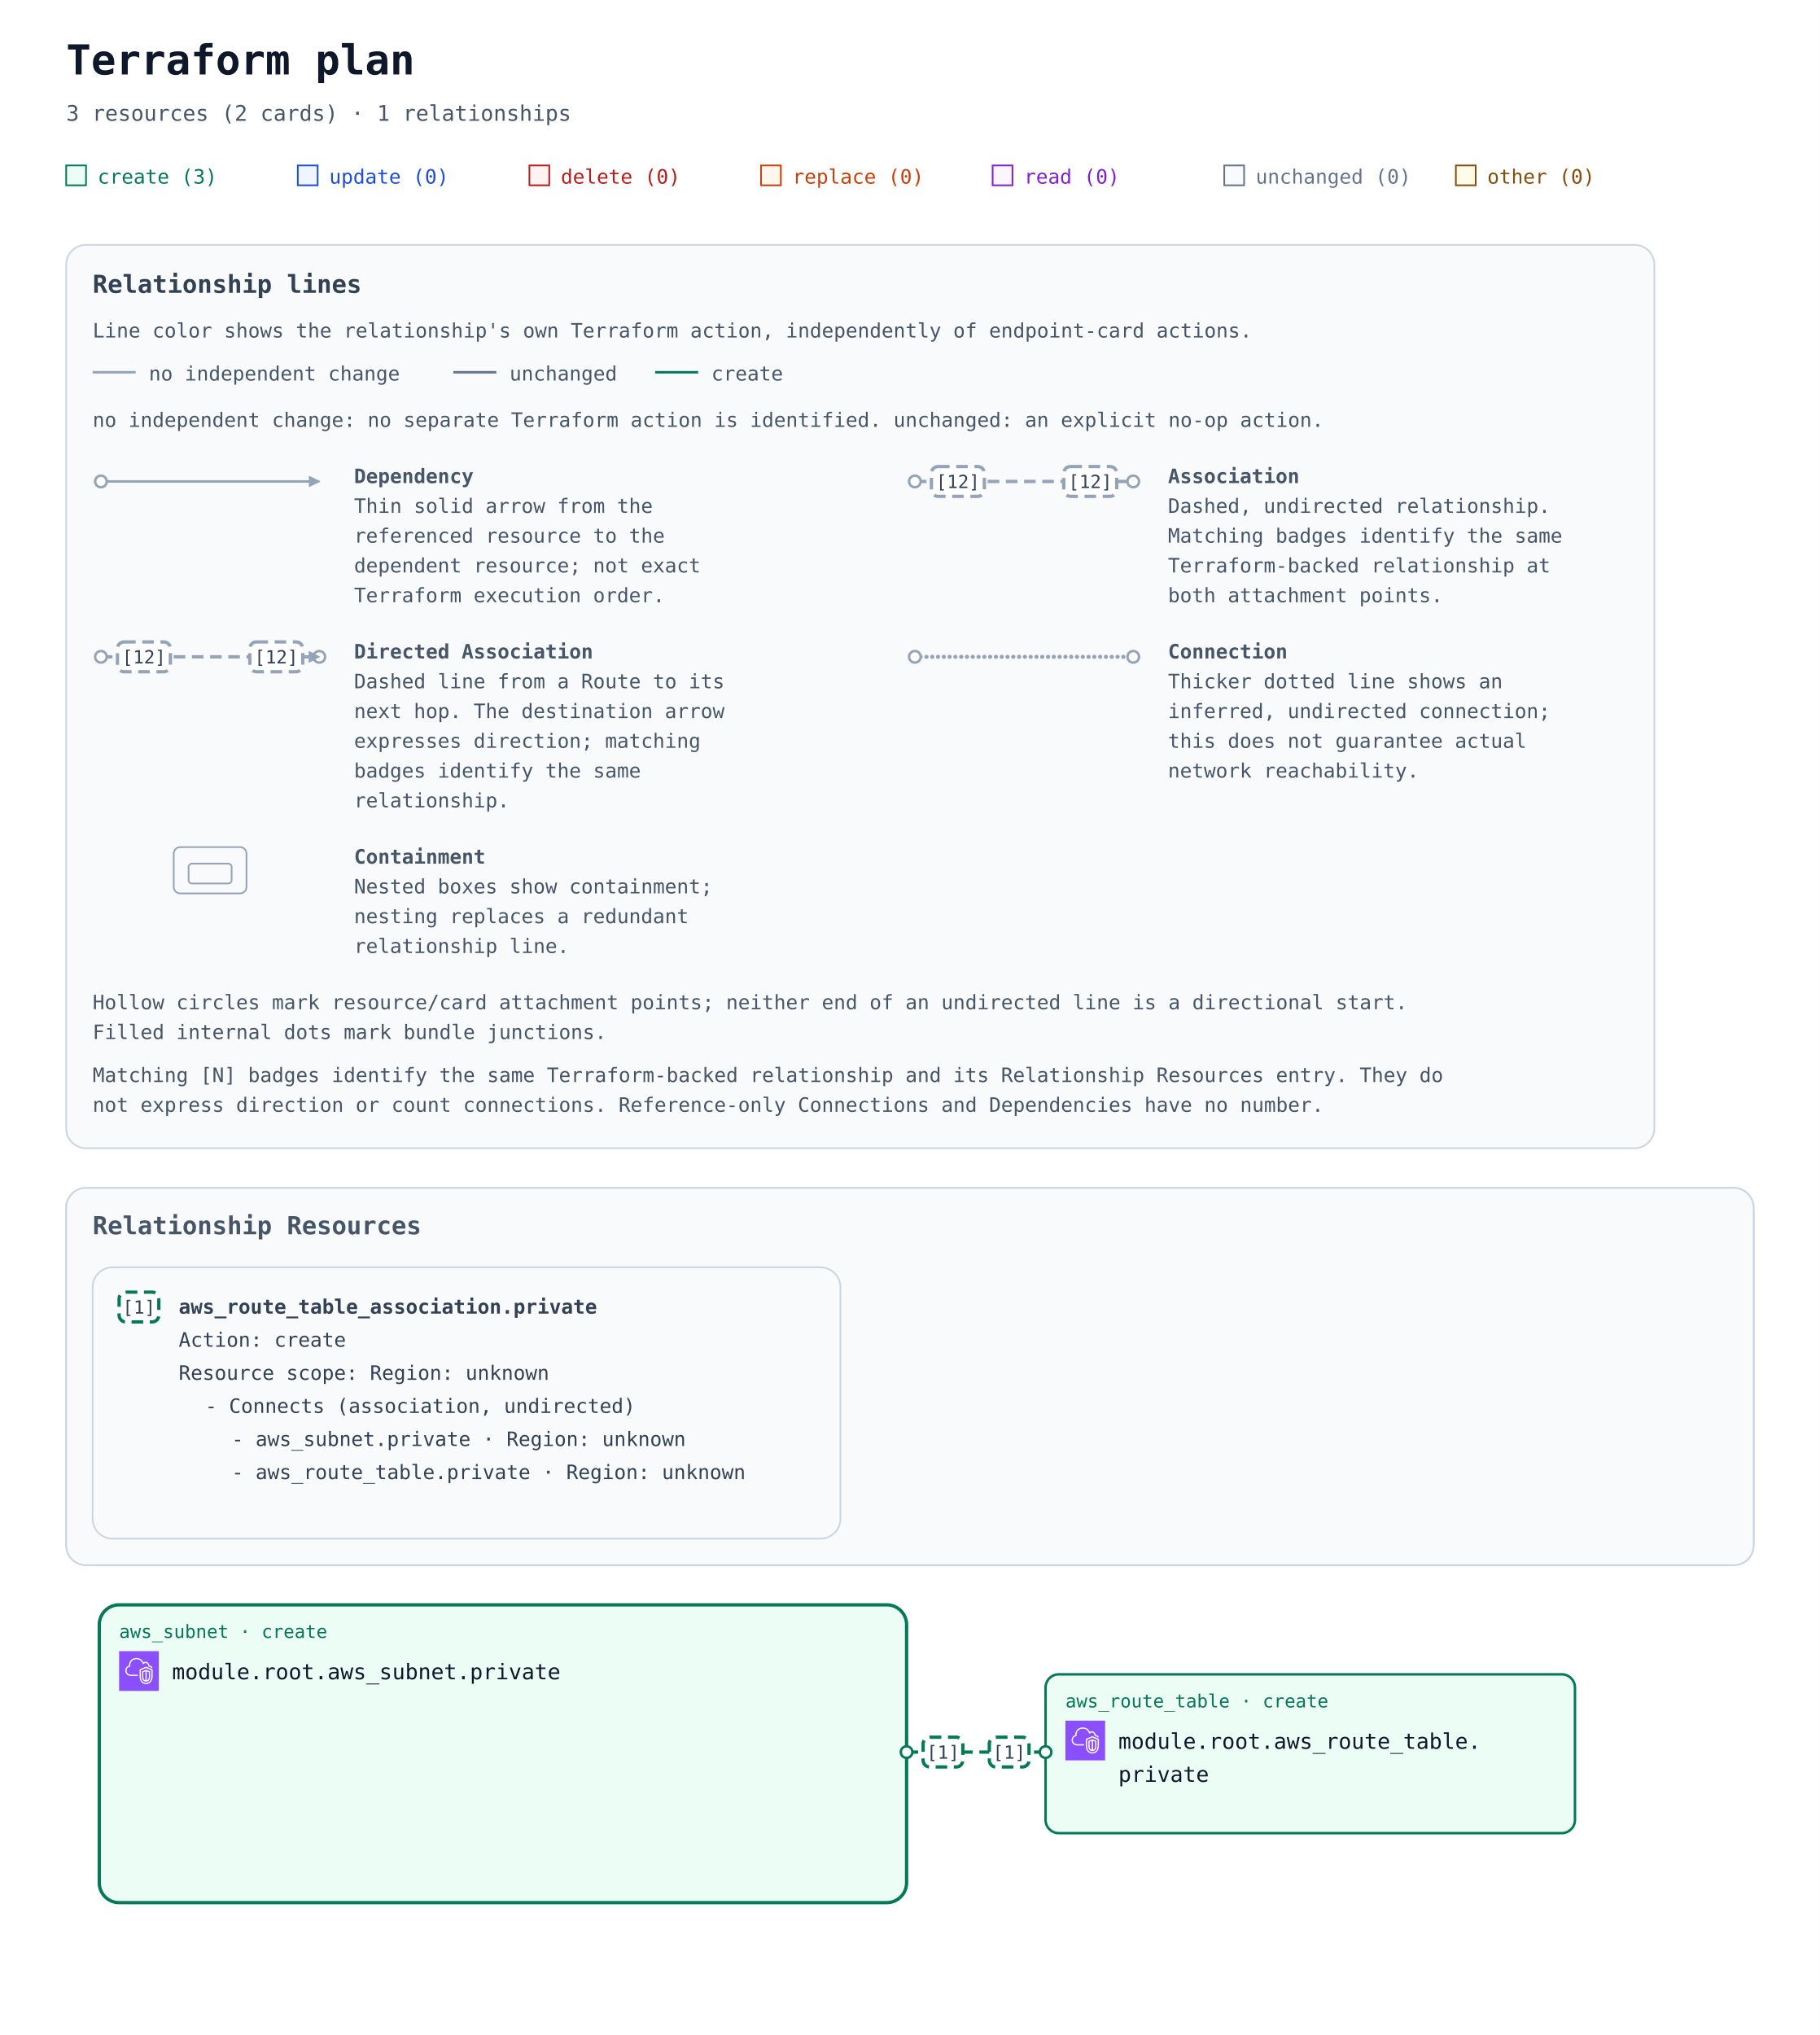
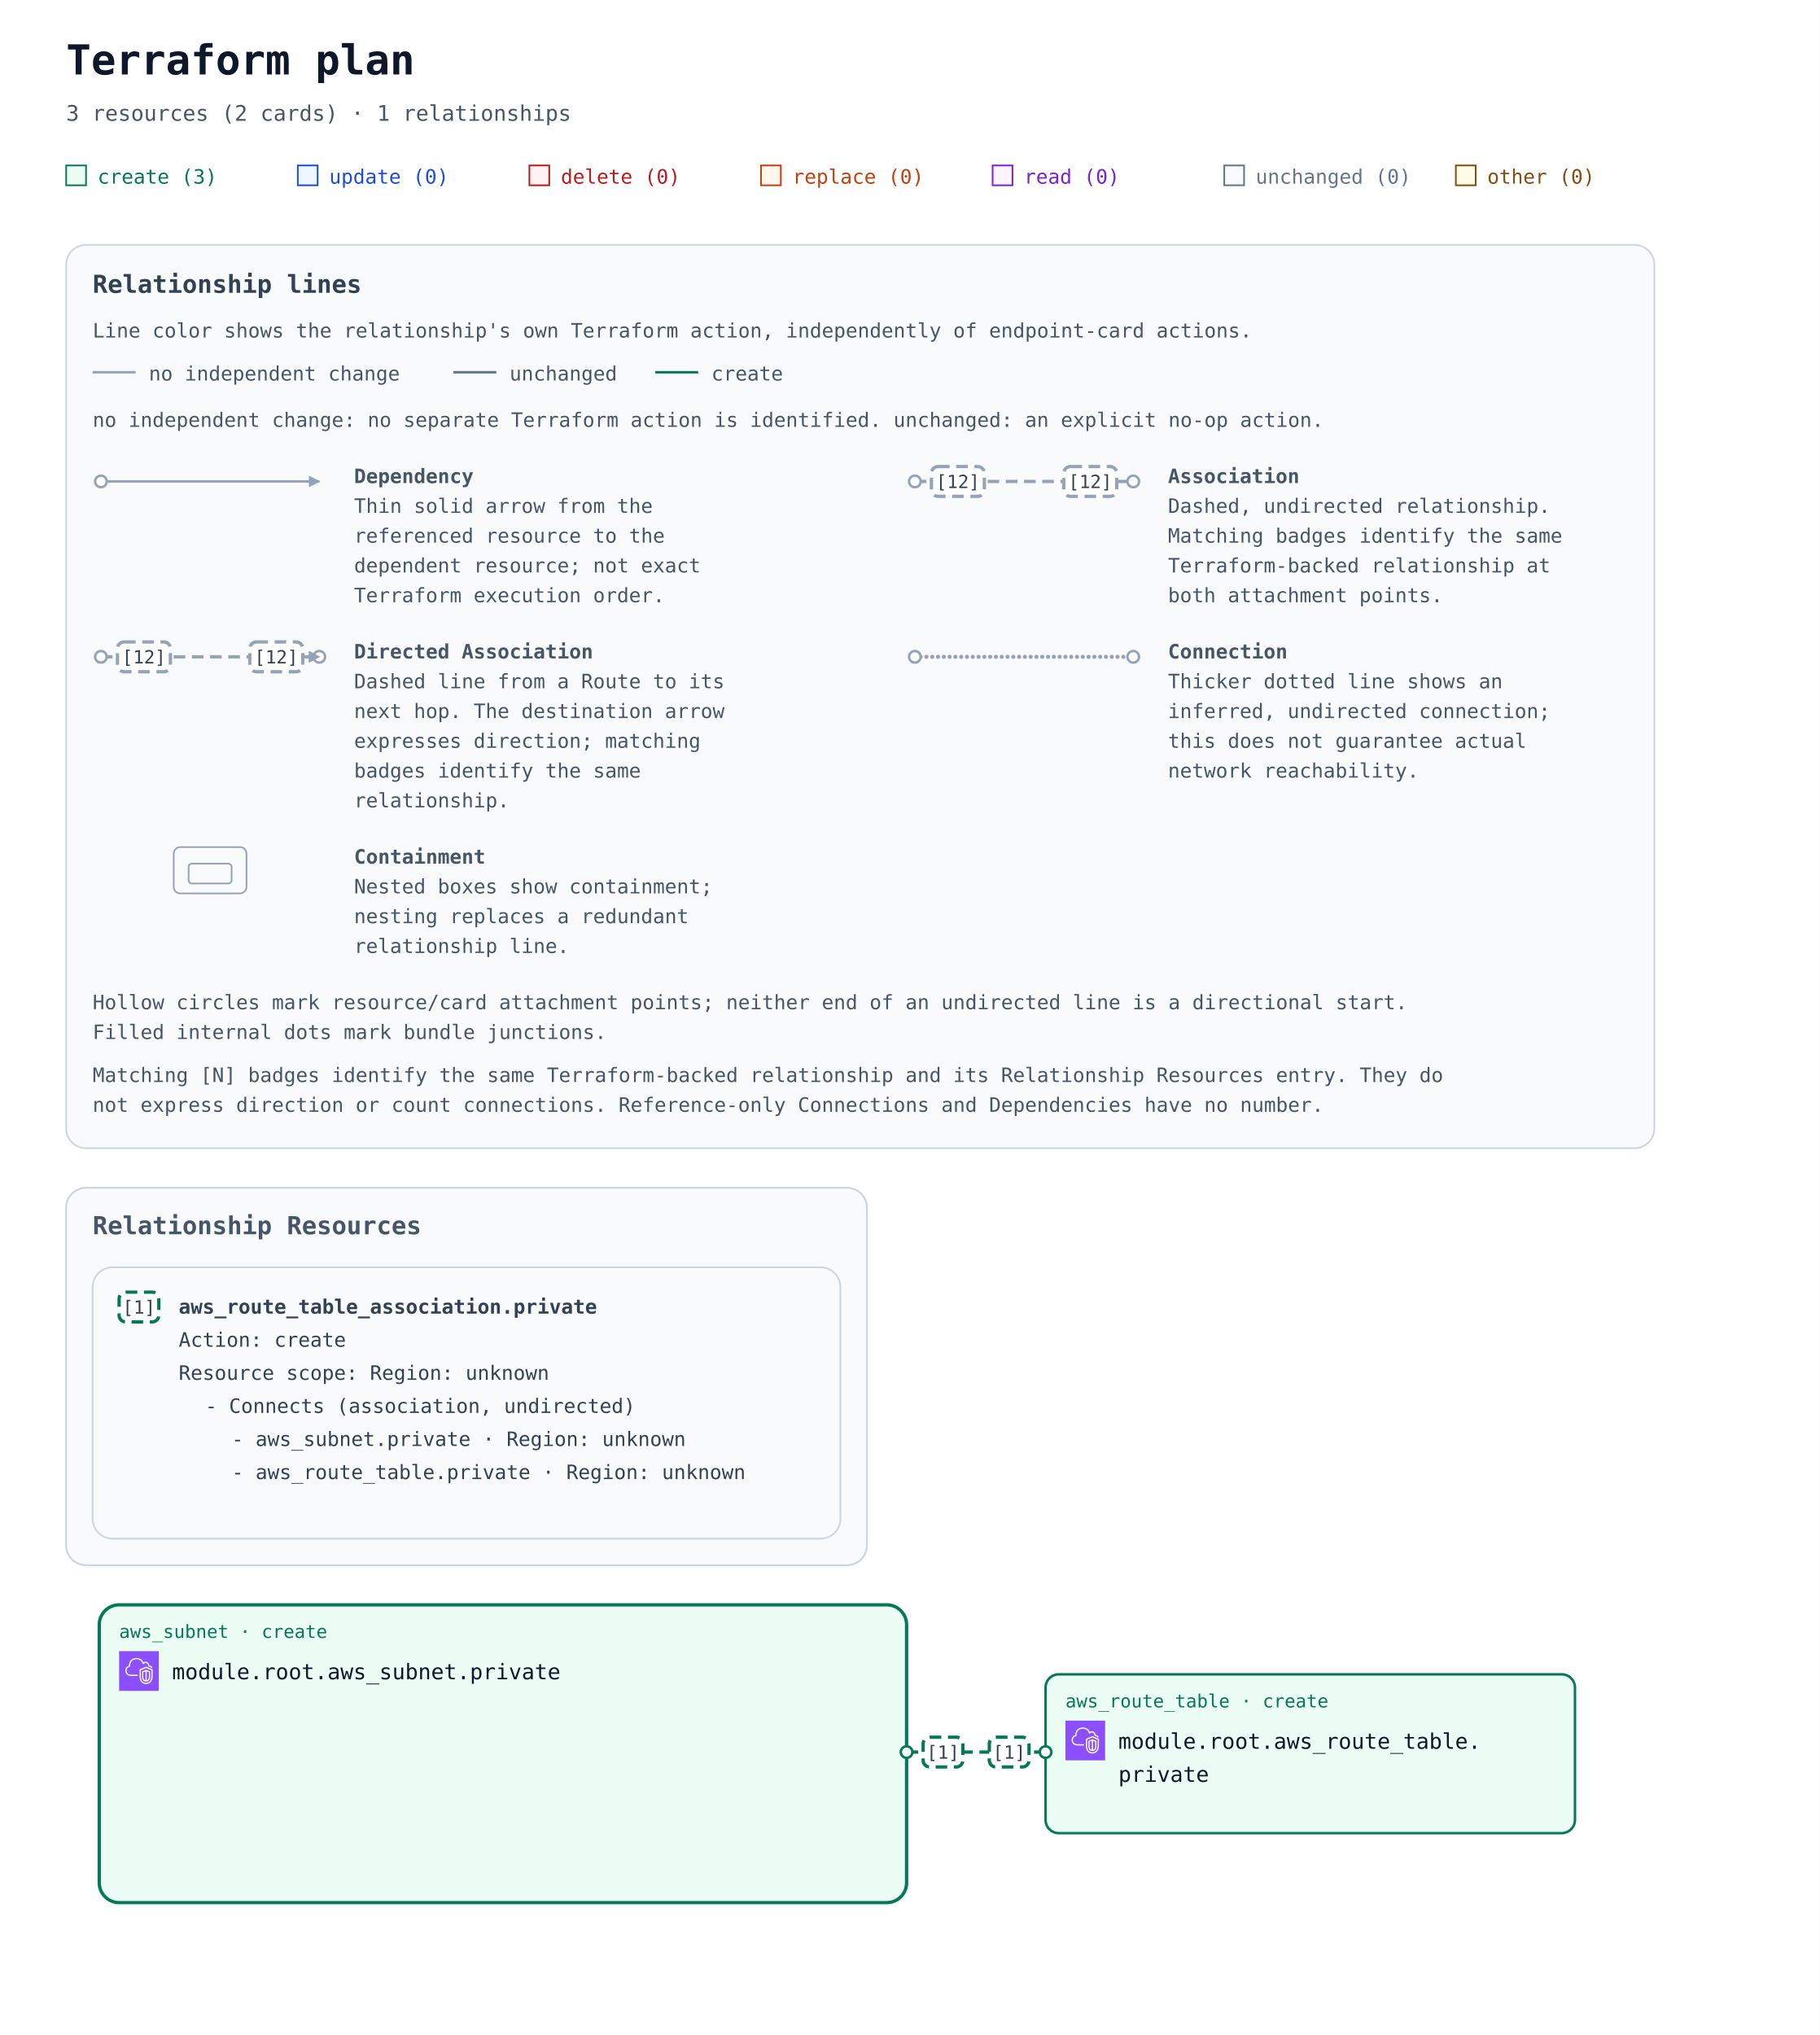
<svg xmlns="http://www.w3.org/2000/svg" width="1100" height="1230" viewBox="0 0 1100 1230" role="img" aria-labelledby="title description">
  <defs>
    <marker id="arrow" viewBox="0 0 10 10" refX="9" refY="5" markerWidth="7" markerHeight="7" markerUnits="userSpaceOnUse" orient="auto-start-reverse">
      <path d="M 0 0 L 10 5 L 0 10 z" fill="#94a3b8" />
    </marker>
    <marker id="arrow-create" viewBox="0 0 10 10" refX="9" refY="5" markerWidth="7" markerHeight="7" markerUnits="userSpaceOnUse" orient="auto-start-reverse">
      <path d="M 0 0 L 10 5 L 0 10 z" fill="#047857" />
    </marker>
    <symbol id="planorama-icon-aws-vpc" viewBox="0 0 64 64">
      <g>
        <g id="planorama-icon-aws-vpc-local-49636f6e2d4172636869746563747572652f34382f417263685f416d617a6f6e2d5669727475616c2d507269766174652d436c6f75645f3438" stroke="none" stroke-width="1" fill="none" fill-rule="evenodd">
          <g id="planorama-icon-aws-vpc-local-49636f6e2d4172636869746563747572652d42472f34382f4e6574776f726b696e672d436f6e74656e742d44656c6976657279" fill="#8C4FFF">
            <rect id="planorama-icon-aws-vpc-local-52656374616e676c65" x="0" y="0" width="64" height="64" />
          </g>
          <path d="M48,33.977 L44.499,32.508 L44.499,46.878 C47.906,46.147 47.998,42.181 48,41.995 L48,33.977 Z M42.499,46.923 L42.499,32.508 L39,33.977 L39,42.004 C39.008,42.466 39.183,46.339 42.499,46.923 L42.499,46.923 Z M43.112,30.082 C43.358,29.977 43.638,29.978 43.886,30.081 L49.387,32.39 C49.759,32.546 50,32.909 50,33.312 L50,42.004 C49.978,44.431 48.562,49.004 43.37,49.004 C38.393,49.004 37.026,44.432 37,42.015 L37,33.312 C37,32.909 37.241,32.546 37.613,32.39 L43.112,30.082 Z M52,30.792 L43.492,27.092 L35,30.668 L35,41.025 C34.999,41.09 34.963,46.009 37.807,48.894 C39.187,50.294 41.059,51.004 43.37,51.004 C51.808,51.004 51.996,41.425 52,41.018 L52,30.792 Z M54,30.136 L54,41.025 C53.973,45.173 51.716,53.004 43.37,53.004 C40.498,53.004 38.145,52.09 36.373,50.288 C32.941,46.797 32.996,41.243 33,41.008 L33,30.004 C33,29.602 33.241,29.238 33.612,29.082 L43.111,25.082 C43.363,24.976 43.647,24.978 43.897,25.087 L53.398,29.219 C53.764,29.378 54,29.738 54,30.136 L54,30.136 Z M19,38.004 L30,38.004 L30,40.004 L19,40.004 C14.216,40.004 10.271,36.483 10.02,31.988 C10.002,31.813 10,31.599 10,31.385 C10,26.086 13.654,24.038 15.919,23.278 C15.902,23.063 15.891,22.843 15.891,22.626 C15.891,18.039 18.658,13.701 22.621,12.079 C27.58,10.049 33.235,10.937 36.695,14.285 C37.718,15.282 38.604,16.596 39.343,18.206 C40.299,17.422 41.392,17.004 42.523,17.004 C45.234,17.004 48.281,19.296 48.9,23.062 C51.069,23.344 52.936,24.639 53.896,26.582 L52.104,27.469 C51.34,25.925 49.806,25.004 48,25.004 C47.471,25.004 47.033,24.591 47.002,24.063 C46.807,20.762 44.275,19.004 42.523,19.004 C41.55,19.004 40.582,19.574 39.797,20.608 C39.575,20.899 39.215,21.048 38.852,20.993 C38.49,20.938 38.187,20.691 38.062,20.348 C37.327,18.346 36.398,16.789 35.302,15.72 C32.406,12.917 27.615,12.196 23.379,13.93 C19.775,15.405 17.891,19.421 17.891,22.626 C17.891,23.026 17.947,23.503 17.993,23.886 C18.053,24.386 17.73,24.853 17.24,24.975 C15.283,25.459 12,26.937 12,31.385 C12,31.535 11.998,31.685 12.013,31.836 C12.209,35.312 15.276,38.004 19,38.004 L19,38.004 Z" id="planorama-icon-aws-vpc-local-416d617a6f6e2d5669727475616c2d507269766174652d436c6f75645f49636f6e5f34385f5371756964" fill="#FFFFFF" />
        </g>
      </g>
    </symbol>
  </defs>
  <rect width="100%" height="100%" fill="#ffffff" />
  <g font-family="ui-monospace, SFMono-Regular, Consolas, monospace">
    <text x="40" y="45" font-size="25" font-weight="700" fill="#0f172a">Terraform plan</text>
    <text x="40" y="73" font-size="13" fill="#475569">3 resources (2 cards) · 1 relationships</text>
    <rect x="40" y="100" width="12" height="12" fill="#ecfdf5" stroke="#047857" />
    <text x="59" y="111" font-size="12" fill="#047857">create (3)</text>
    <rect x="180" y="100" width="12" height="12" fill="#eff6ff" stroke="#1d4ed8" />
    <text x="199" y="111" font-size="12" fill="#1d4ed8">update (0)</text>
    <rect x="320" y="100" width="12" height="12" fill="#fef2f2" stroke="#b91c1c" />
    <text x="339" y="111" font-size="12" fill="#b91c1c">delete (0)</text>
    <rect x="460" y="100" width="12" height="12" fill="#fff7ed" stroke="#c2410c" />
    <text x="479" y="111" font-size="12" fill="#c2410c">replace (0)</text>
    <rect x="600" y="100" width="12" height="12" fill="#faf5ff" stroke="#7e22ce" />
    <text x="619" y="111" font-size="12" fill="#7e22ce">read (0)</text>
    <rect x="740" y="100" width="12" height="12" fill="#f8fafc" stroke="#64748b" />
    <text x="759" y="111" font-size="12" fill="#64748b">unchanged (0)</text>
    <rect x="880" y="100" width="12" height="12" fill="#fefce8" stroke="#854d0e" />
    <text x="899" y="111" font-size="12" fill="#854d0e">other (0)</text>
    <g id="relationship-legend" font-size="12" fill="#475569" transform="translate(40 148)">
      <rect width="960" height="546" rx="12" fill="#f8fafc" stroke="#cbd5e1" />
      <text x="16" y="29" font-size="15" font-weight="700" fill="#334155">Relationship lines</text>
      <text x="16" y="56">Line color shows the relationship's own Terraform action, independently of endpoint-card actions.</text>
      <path data-legend-action="none" d="M 16 77 H 42" fill="none" stroke="#94a3b8" stroke-width="1.5" />
      <text x="50" y="82">no independent change</text>
      <path data-legend-action="unchanged" d="M 234 77 H 260" fill="none" stroke="#64748b" stroke-width="1.5" />
      <text x="268" y="82">unchanged</text>
      <path data-legend-action="create" d="M 356 77 H 382" fill="none" stroke="#047857" stroke-width="1.5" />
      <text x="390" y="82">create</text>
      <text x="16" y="110">no independent change: no separate Terraform action is identified. unchanged: an explicit no-op action.</text>
      <g data-legend-entry="dependency" transform="translate(0 132)">
        <g data-legend-sample="dependency">
          <path data-legend-kind="dependency" data-directionality="directed" d="M 21 11 H 153" fill="none" stroke="#94a3b8" stroke-width="1.5" marker-end="url(#arrow)" />
          <circle data-legend-endpoint="source" cx="21" cy="11" r="3.5" fill="#ffffff" stroke="#94a3b8" stroke-width="1.5" />
        </g>
        <text x="174" y="12" font-weight="700">Dependency</text>
        <text x="174" y="30">Thin solid arrow from the</text>
        <text x="174" y="48">referenced resource to the</text>
        <text x="174" y="66">dependent resource; not exact</text>
        <text x="174" y="84">Terraform execution order.</text>
      </g>
      <g data-legend-entry="association" transform="translate(492 132)">
        <g data-legend-sample="association">
          <path data-legend-kind="association" data-directionality="undirected" d="M 21 11 H 153" fill="none" stroke="#94a3b8" stroke-width="2" stroke-dasharray="7 4" />
          <circle data-legend-endpoint="source" cx="21" cy="11" r="3.5" fill="#ffffff" stroke="#94a3b8" stroke-width="1.5" />
          <circle data-legend-endpoint="target" cx="153" cy="11" r="3.5" fill="#ffffff" stroke="#94a3b8" stroke-width="1.5" />
          <g data-legend-badge="source">
            <rect x="31" y="2" width="32" height="18" rx="4" fill="#ffffff" stroke="#94a3b8" stroke-width="2" stroke-dasharray="7 4" />
            <text x="47" y="15" text-anchor="middle" font-size="11" fill="#334155">[12]</text>
          </g>
          <g data-legend-badge="target">
            <rect x="111" y="2" width="32" height="18" rx="4" fill="#ffffff" stroke="#94a3b8" stroke-width="2" stroke-dasharray="7 4" />
            <text x="127" y="15" text-anchor="middle" font-size="11" fill="#334155">[12]</text>
          </g>
        </g>
        <text x="174" y="12" font-weight="700">Association</text>
        <text x="174" y="30">Dashed, undirected relationship.</text>
        <text x="174" y="48">Matching badges identify the same</text>
        <text x="174" y="66">Terraform-backed relationship at</text>
        <text x="174" y="84">both attachment points.</text>
      </g>
      <g data-legend-entry="directed-association" transform="translate(0 238)">
        <g data-legend-sample="directed-association">
          <path data-legend-kind="directed-association" data-directionality="directed" d="M 21 11 H 153" fill="none" stroke="#94a3b8" stroke-width="2" stroke-dasharray="7 4" marker-end="url(#arrow)" />
          <circle data-legend-endpoint="source" cx="21" cy="11" r="3.5" fill="#ffffff" stroke="#94a3b8" stroke-width="1.5" />
          <circle data-legend-endpoint="target" cx="153" cy="11" r="3.5" fill="#ffffff" stroke="#94a3b8" stroke-width="1.5" />
          <path data-legend-arrow="true" d="M 146.7 7.5 L 153.7 11 L 146.7 14.5 Z" fill="#94a3b8" />
          <g data-legend-badge="source">
            <rect x="31" y="2" width="32" height="18" rx="4" fill="#ffffff" stroke="#94a3b8" stroke-width="2" stroke-dasharray="7 4" />
            <text x="47" y="15" text-anchor="middle" font-size="11" fill="#334155">[12]</text>
          </g>
          <g data-legend-badge="target">
            <rect x="111" y="2" width="32" height="18" rx="4" fill="#ffffff" stroke="#94a3b8" stroke-width="2" stroke-dasharray="7 4" />
            <text x="127" y="15" text-anchor="middle" font-size="11" fill="#334155">[12]</text>
          </g>
        </g>
        <text x="174" y="12" font-weight="700">Directed Association</text>
        <text x="174" y="30">Dashed line from a Route to its</text>
        <text x="174" y="48">next hop. The destination arrow</text>
        <text x="174" y="66">expresses direction; matching</text>
        <text x="174" y="84">badges identify the same</text>
        <text x="174" y="102">relationship.</text>
      </g>
      <g data-legend-entry="connection" transform="translate(492 238)">
        <g data-legend-sample="connection">
          <path data-legend-kind="connection" data-directionality="undirected" d="M 21 11 H 153" fill="none" stroke="#94a3b8" stroke-width="2.5" stroke-dasharray="0 3.5" stroke-linecap="round" />
          <circle data-legend-endpoint="source" cx="21" cy="11" r="3.5" fill="#ffffff" stroke="#94a3b8" stroke-width="1.5" />
          <circle data-legend-endpoint="target" cx="153" cy="11" r="3.5" fill="#ffffff" stroke="#94a3b8" stroke-width="1.5" />
        </g>
        <text x="174" y="12" font-weight="700">Connection</text>
        <text x="174" y="30">Thicker dotted line shows an</text>
        <text x="174" y="48">inferred, undirected connection;</text>
        <text x="174" y="66">this does not guarantee actual</text>
        <text x="174" y="84">network reachability.</text>
      </g>
      <g data-legend-entry="containment" transform="translate(0 362)">
        <g data-legend-sample="containment">
          <g data-legend-kind="containment" fill="none" stroke="#94a3b8">
            <rect x="65" y="2" width="44" height="28" rx="4" />
            <rect x="74" y="12" width="26" height="12" rx="2" />
          </g>
        </g>
        <text x="174" y="12" font-weight="700">Containment</text>
        <text x="174" y="30">Nested boxes show containment;</text>
        <text x="174" y="48">nesting replaces a redundant</text>
        <text x="174" y="66">relationship line.</text>
      </g>
      <text x="16" y="462">Hollow circles mark resource/card attachment points; neither end of an undirected line is a directional start.</text>
      <text x="16" y="480">Filled internal dots mark bundle junctions.</text>
      <text x="16" y="506">Matching [N] badges identify the same Terraform-backed relationship and its Relationship Resources entry. They do</text>
      <text x="16" y="524">not express direction or count connections. Reference-only Connections and Dependencies have no number.</text>
    </g>
    <g transform="translate(0 558)">
      <g data-annotation-area="true">
        <g data-annotation-card="true" transform="translate(40 160)">
-           <rect width="1020" height="228" rx="12" fill="#f8fafc" stroke="#cbd5e1" />
+           <rect width="484" height="228" rx="12" fill="#f8fafc" stroke="#cbd5e1" />
          <g data-annotation-section="Relationship Resources">
-             <rect width="1020" height="228" rx="12" fill="#f8fafc" stroke="#cbd5e1" />
+             <rect width="484" height="228" rx="12" fill="#f8fafc" stroke="#cbd5e1" />
            <text x="16" y="28" font-size="15" font-weight="700" fill="#475569">Relationship Resources</text>
            <g data-annotation-card="true" transform="translate(16 48)">
              <rect width="452" height="164" rx="12" fill="#f8fafc" stroke="#cbd5e1" />
              <g data-relationship-index="true">
                <g data-relationship-entry="1" id="relationship-5b5b5b226177735f726f7574655f7461626c655f6173736f63696174696f6e2e70726976617465222c6e756c6c5d5d2c5b5b227465727261666f726d3a3631373737333566373337353632366536353734326537303732363937363631373436352d63757272656e74222c227465727261666f726d3a363137373733356637323666373537343635356637343631363236633635326537303732363937363631373436352d63757272656e74222c226173736f63696174696f6e222c22756e6469726563746564225d5d5d">
                  <a href="#relationship-5b5b5b226177735f726f7574655f7461626c655f6173736f63696174696f6e2e70726976617465222c6e756c6c5d5d2c5b5b227465727261666f726d3a3631373737333566373337353632366536353734326537303732363937363631373436352d63757272656e74222c227465727261666f726d3a363137373733356637323666373537343635356637343631363236633635326537303732363937363631373436352d63757272656e74222c226173736f63696174696f6e222c22756e6469726563746564225d5d5d" data-relationship-select="true" aria-label="Relationship [1]: Connects (association, undirected): aws_subnet.private / aws_route_table.private">
                    <rect x="16" y="15" width="24" height="18" rx="4" fill="#ffffff" stroke="#047857" stroke-width="2" stroke-dasharray="7 4" />
                    <text x="28" y="28" text-anchor="middle" font-size="11" fill="#334155">[1]</text>
                  </a>
                  <text data-source-address="aws_route_table_association.private" data-source-identity="terraform:6177735f726f7574655f7461626c655f6173736f63696174696f6e2e70726976617465-current" font-size="12" font-weight="600" fill="#334155">
                    <tspan x="52" y="28" xml:space="preserve">aws_route_table_association.private</tspan>
                  </text>
                  <text font-size="12" fill="#334155">
                    <tspan x="52" y="48" xml:space="preserve">Action: create</tspan>
                  </text>
                  <text font-size="12" fill="#334155">
                    <tspan x="52" y="68" xml:space="preserve">Resource scope: Region: unknown</tspan>
                  </text>
                  <text font-size="12" fill="#334155">
                    <tspan x="68" y="88" xml:space="preserve">- Connects (association, undirected)</tspan>
                  </text>
                  <a href="#resource-6177735f7375626e65742e70726976617465-current" data-relationship-endpoint="true" aria-label="- aws_subnet.private · Region: unknown">
                    <text font-size="12" fill="#334155">
                      <tspan x="84" y="108" xml:space="preserve">- aws_subnet.private · Region: unknown</tspan>
                    </text>
                  </a>
                  <a href="#resource-6177735f726f7574655f7461626c652e70726976617465-current" data-relationship-endpoint="true" aria-label="- aws_route_table.private · Region: unknown">
                    <text font-size="12" fill="#334155">
                      <tspan x="84" y="128" xml:space="preserve">- aws_route_table.private · Region: unknown</tspan>
                    </text>
                  </a>
                </g>
              </g>
            </g>
          </g>
        </g>
      </g>
      <g data-architecture="true" transform="translate(0 252)">
        <g data-container="resource-6177735f7375626e65742e70726976617465-current">
          <rect x="60" y="160" width="488" height="180" rx="12" fill="#ecfdf5" stroke="#047857" stroke-width="2" data-mode="managed" />
        </g>
        <path d="M 548 249 L 632 249 " data-edge-kind="association" data-relationship-ids="relationship-5b5b5b226177735f726f7574655f7461626c655f6173736f63696174696f6e2e70726976617465222c6e756c6c5d5d2c5b5b227465727261666f726d3a3631373737333566373337353632366536353734326537303732363937363631373436352d63757272656e74222c227465727261666f726d3a363137373733356637323666373537343635356637343631363236633635326537303732363937363631373436352d63757272656e74222c226173736f63696174696f6e222c22756e6469726563746564225d5d5d" data-directionality="undirected" data-source="resource-6177735f7375626e65742e70726976617465-current" data-target="resource-6177735f726f7574655f7461626c652e70726976617465-current" fill="none" stroke="#047857" stroke-width="2" stroke-dasharray="7 4" stroke-linejoin="round" />
        <g id="resource-6177735f726f7574655f7461626c652e70726976617465-current" data-architecture-id="terraform:6177735f726f7574655f7461626c652e70726976617465-current" data-qualified-address="module.root.aws_route_table.private" data-terraform-address="aws_route_table.private">
          <rect x="632" y="202" width="320" height="96" rx="8" fill="#ecfdf5" stroke="#047857" stroke-width="1.5" data-mode="managed" />
          <text x="644" y="222" font-size="11" fill="#047857">aws_route_table · create</text>
          <use href="#planorama-icon-aws-vpc" x="644" y="230" width="24" height="24" aria-hidden="true" />
          <text x="676" y="247" font-size="13" fill="#0f172a" xml:space="preserve">module.root.aws_route_table.</text>
          <text x="676" y="267" font-size="13" fill="#0f172a" xml:space="preserve">private</text>
          <text x="644" y="286" font-size="10" fill="#64748b" />
        </g>
        <g id="resource-6177735f7375626e65742e70726976617465-current" data-architecture-id="terraform:6177735f7375626e65742e70726976617465-current" data-qualified-address="module.root.aws_subnet.private" data-terraform-address="aws_subnet.private">
          <text x="72" y="180" font-size="11" fill="#047857">aws_subnet · create</text>
          <use href="#planorama-icon-aws-vpc" x="72" y="188" width="24" height="24" aria-hidden="true" />
          <text x="104" y="205" font-size="13" fill="#0f172a" xml:space="preserve">module.root.aws_subnet.private</text>
          <text x="72" y="244" font-size="10" fill="#64748b" />
        </g>
        <g data-endpoints="true" data-source="resource-6177735f7375626e65742e70726976617465-current" data-target="resource-6177735f726f7574655f7461626c652e70726976617465-current" aria-hidden="true">
          <circle data-endpoint="source" cx="548" cy="249" r="3.5" fill="#ffffff" stroke="#047857" stroke-width="1.5" />
          <circle data-endpoint="target" cx="632" cy="249" r="3.5" fill="#ffffff" stroke="#047857" stroke-width="1.5" />
        </g>
        <g data-relationship-marker="1">
          <a href="#relationship-5b5b5b226177735f726f7574655f7461626c655f6173736f63696174696f6e2e70726976617465222c6e756c6c5d5d2c5b5b227465727261666f726d3a3631373737333566373337353632366536353734326537303732363937363631373436352d63757272656e74222c227465727261666f726d3a363137373733356637323666373537343635356637343631363236633635326537303732363937363631373436352d63757272656e74222c226173736f63696174696f6e222c22756e6469726563746564225d5d5d" data-relationship-select="true" aria-label="Relationship [1]: Connects (association, undirected): aws_subnet.private / aws_route_table.private">
            <rect x="598" y="240" width="24" height="18" rx="4" fill="#ffffff" stroke="#047857" stroke-width="2" stroke-dasharray="7 4" />
            <text x="610" y="253" text-anchor="middle" font-size="11" fill="#334155">[1]</text>
          </a>
        </g>
        <g data-relationship-marker="1">
          <a href="#relationship-5b5b5b226177735f726f7574655f7461626c655f6173736f63696174696f6e2e70726976617465222c6e756c6c5d5d2c5b5b227465727261666f726d3a3631373737333566373337353632366536353734326537303732363937363631373436352d63757272656e74222c227465727261666f726d3a363137373733356637323666373537343635356637343631363236633635326537303732363937363631373436352d63757272656e74222c226173736f63696174696f6e222c22756e6469726563746564225d5d5d" data-relationship-select="true" aria-label="Relationship [1]: Connects (association, undirected): aws_subnet.private / aws_route_table.private">
            <rect x="558" y="240" width="24" height="18" rx="4" fill="#ffffff" stroke="#047857" stroke-width="2" stroke-dasharray="7 4" />
            <text x="570" y="253" text-anchor="middle" font-size="11" fill="#334155">[1]</text>
          </a>
        </g>
      </g>
    </g>
  </g>
</svg>
